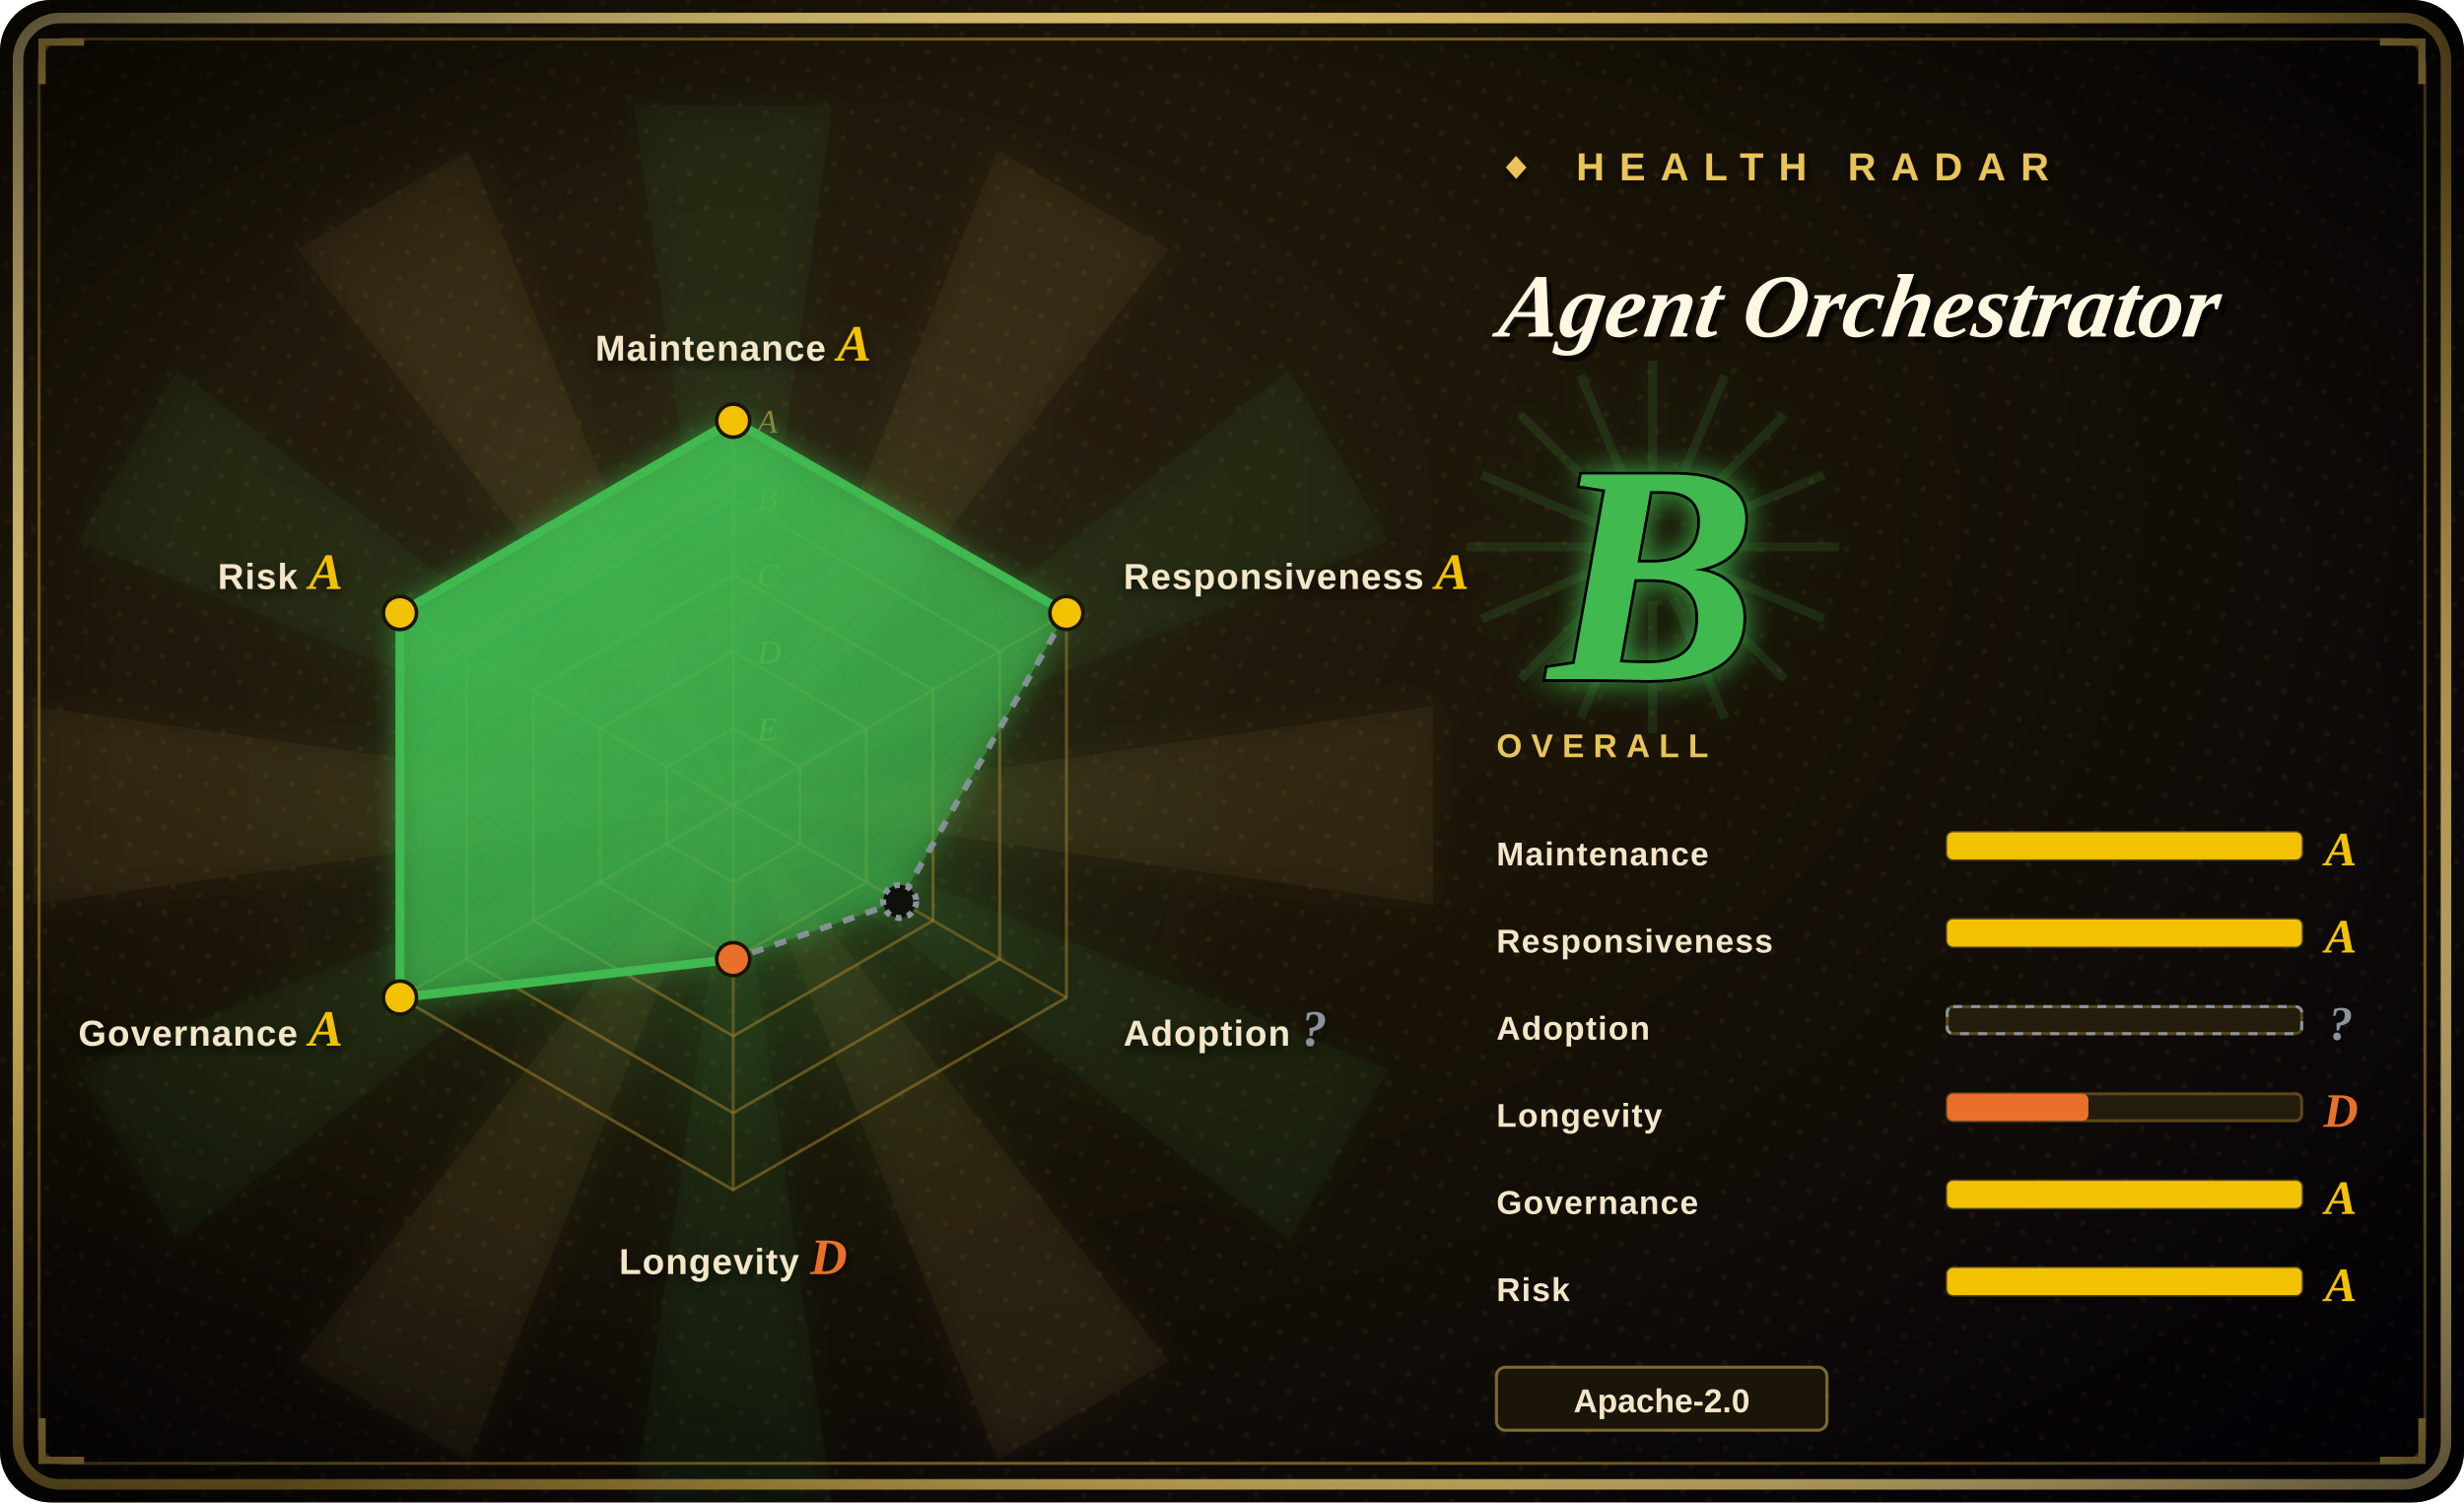
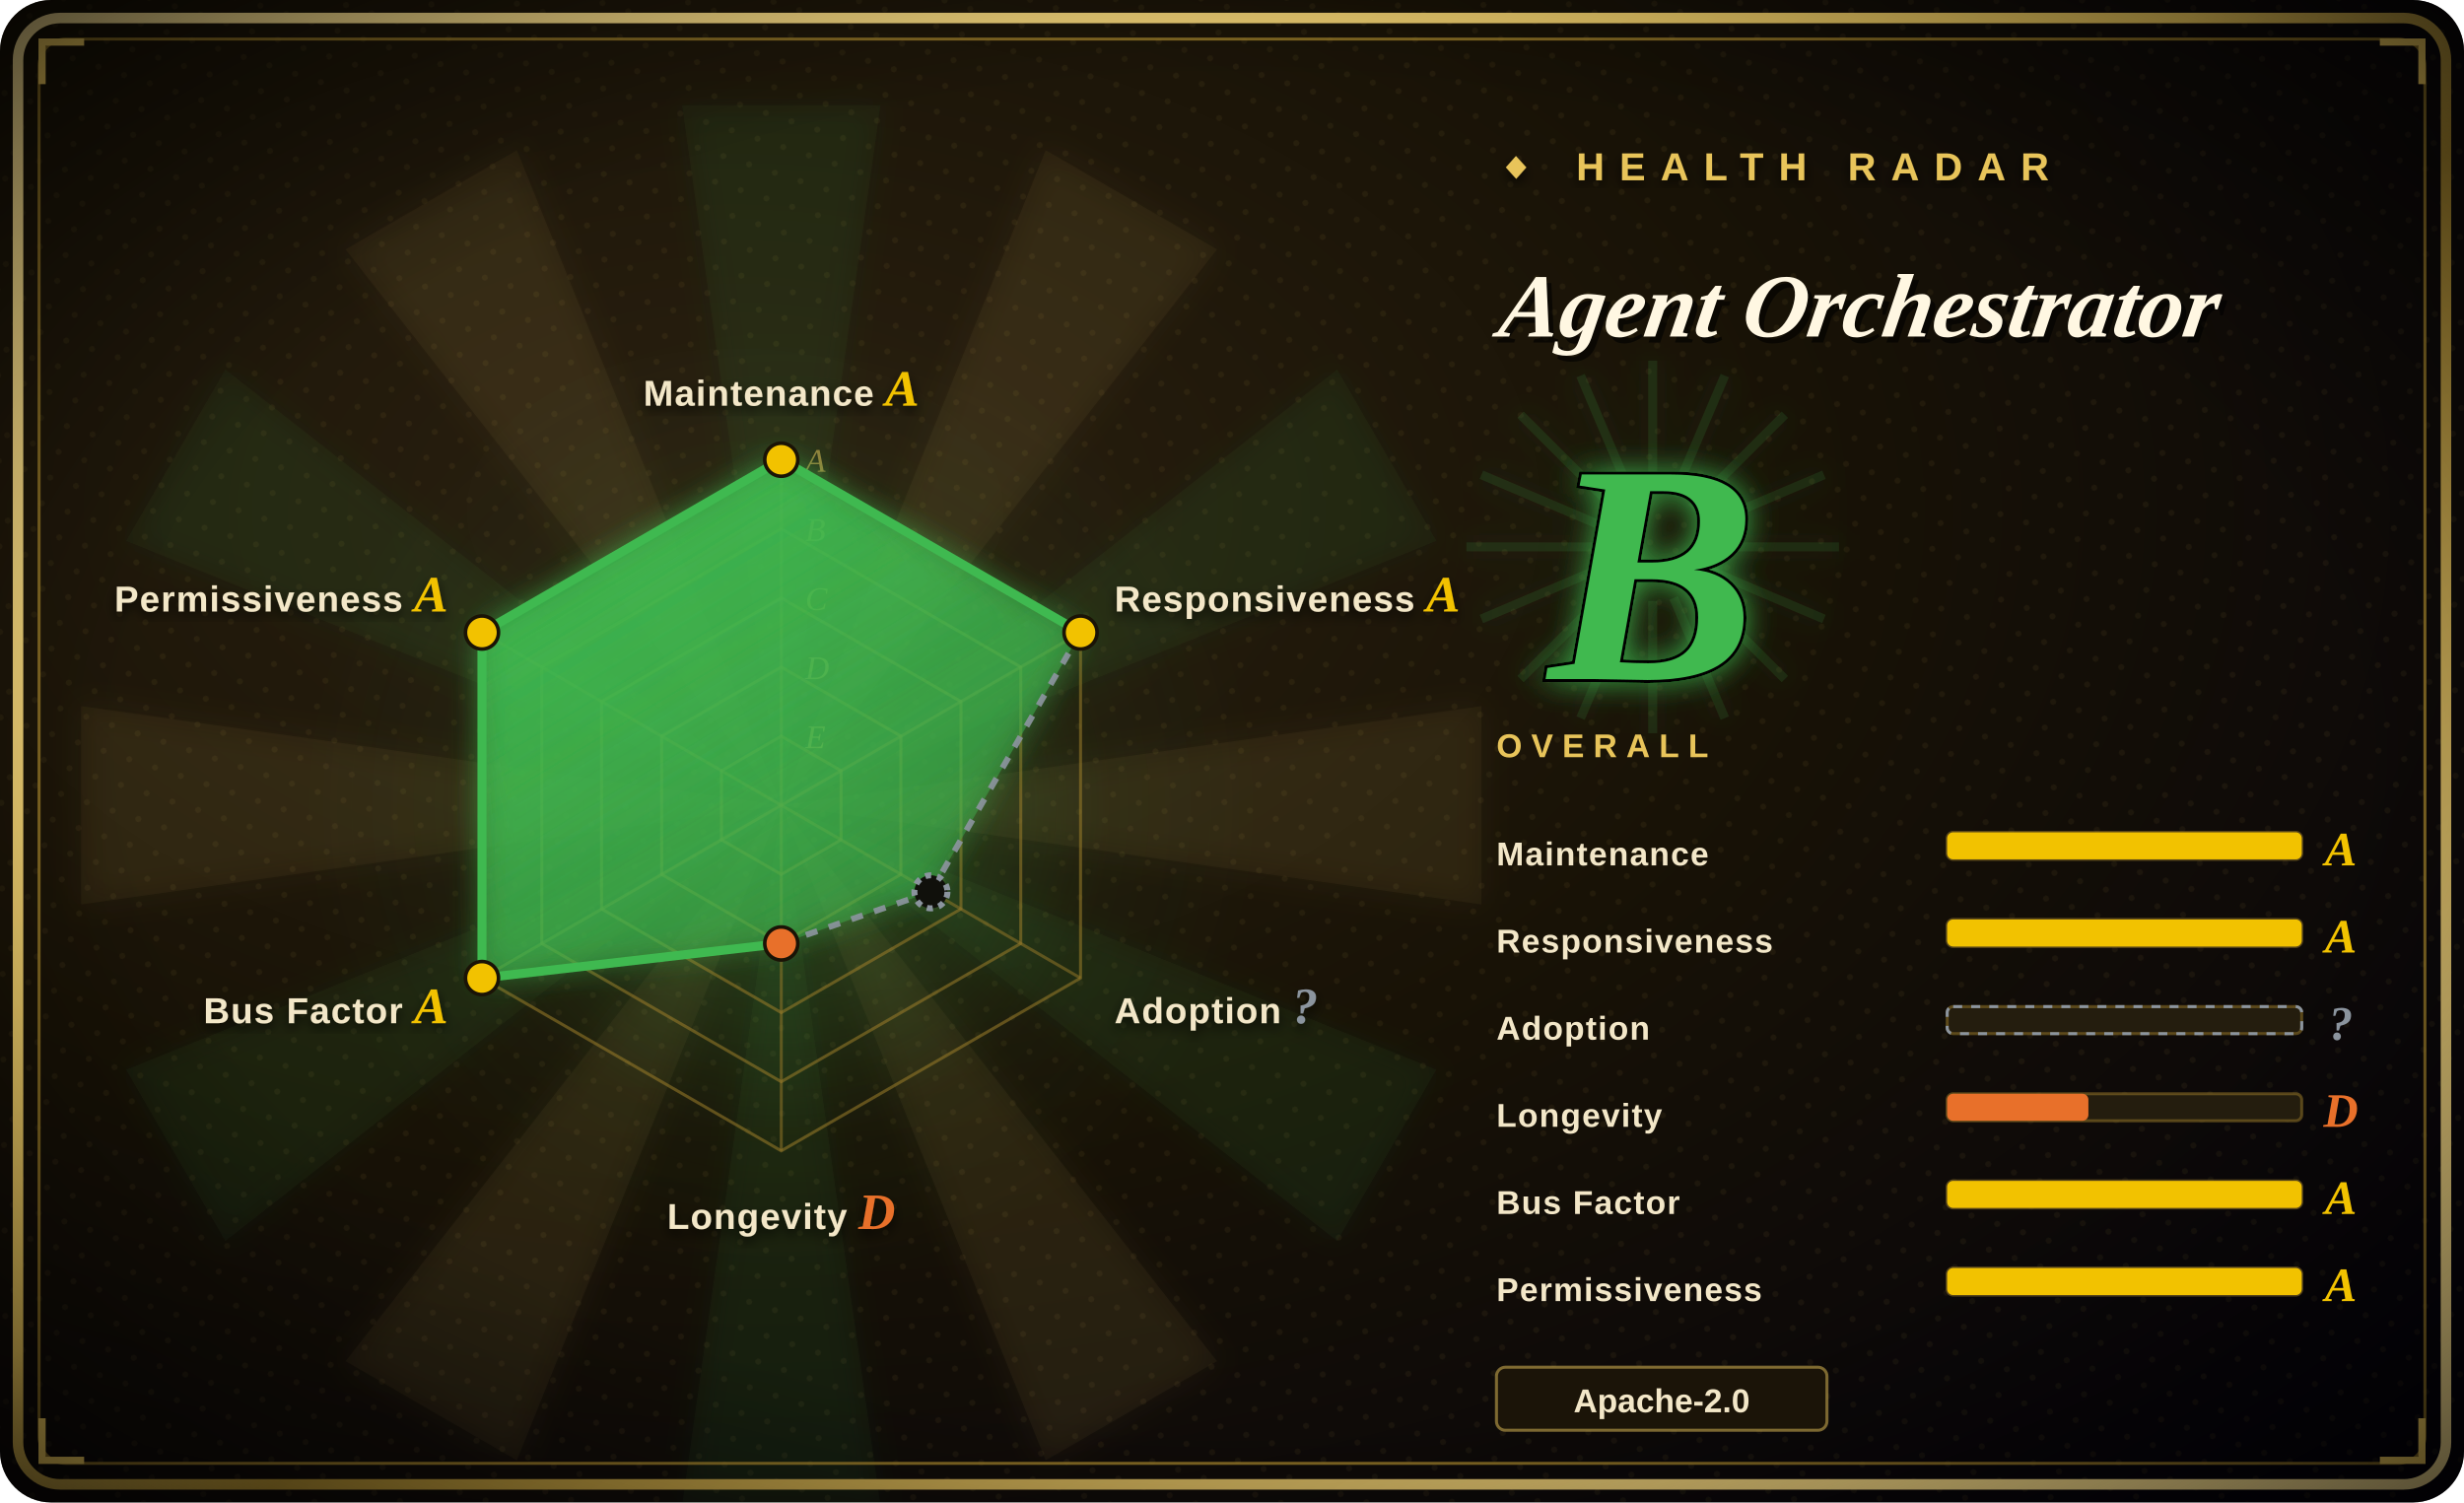
<svg xmlns="http://www.w3.org/2000/svg" width="820" height="500" viewBox="0 0 820 500">
  <defs>
    <radialGradient id="bg" cx="30%" cy="34%" r="90%">
      <stop offset="0%" stop-color="#2a2010" />
      <stop offset="48%" stop-color="#181206" />
      <stop offset="100%" stop-color="#05030a" />
    </radialGradient>
    <radialGradient id="vig" cx="50%" cy="50%" r="72%">
      <stop offset="62%" stop-color="#000000" stop-opacity="0" />
      <stop offset="100%" stop-color="#000000" stop-opacity="0.72" />
    </radialGradient>
    <linearGradient id="frame" x1="0" y1="0" x2="1" y2="1">
      <stop offset="0%" stop-color="#f6dd92" />
      <stop offset="45%" stop-color="#E8C45A" />
      <stop offset="55%" stop-color="#9c7d2a" />
      <stop offset="100%" stop-color="#f6dd92" />
    </linearGradient>
    <linearGradient id="poly" x1="0" y1="0" x2="0.7" y2="1">
      <stop offset="0%" stop-color="#3FB950" stop-opacity="0.92" />
      <stop offset="100%" stop-color="#3FB950" stop-opacity="0.34" />
    </linearGradient>
    <radialGradient id="halo" cx="50%" cy="50%" r="50%">
      <stop offset="0%" stop-color="#3FB950" stop-opacity="0.34" />
      <stop offset="68%" stop-color="#3FB950" stop-opacity="0.04" />
      <stop offset="100%" stop-color="#3FB950" stop-opacity="0" />
    </radialGradient>
    <filter id="glow" x="-60%" y="-60%" width="220%" height="220%">
      <feGaussianBlur stdDeviation="5" result="b" />
      <feMerge>
        <feMergeNode in="b" />
        <feMergeNode in="SourceGraphic" />
      </feMerge>
    </filter>
    <filter id="soft" x="-30%" y="-30%" width="160%" height="160%">
      <feDropShadow dx="0" dy="2" stdDeviation="2" flood-color="#000" flood-opacity="0.7" />
    </filter>
    <pattern id="halftone" width="9" height="9" patternUnits="userSpaceOnUse" patternTransform="rotate(18)">
      <circle cx="2" cy="2" r="1" fill="#E8C45A" fill-opacity="0.06" />
    </pattern>
  </defs>
  <rect width="820" height="500" rx="17" fill="url(#bg)" />
  <rect width="820" height="500" rx="17" fill="url(#halftone)" />
  <g opacity="0.5" filter="url(#glow)">
-     <path d="M244,268 L477,235 L477,301 Z" fill="#E8C45A" fill-opacity="0.10" />
-     <path d="M244,268 L462,356 L429,413 Z" fill="#3FB950" fill-opacity="0.10" />
-     <path d="M244,268 L389,453 L332,486 Z" fill="#E8C45A" fill-opacity="0.10" />
-     <path d="M244,268 L277,501 L211,501 Z" fill="#3FB950" fill-opacity="0.10" />
-     <path d="M244,268 L156,486 L99,453 Z" fill="#E8C45A" fill-opacity="0.10" />
-     <path d="M244,268 L59,413 L26,356 Z" fill="#3FB950" fill-opacity="0.10" />
-     <path d="M244,268 L11,301 L11,235 Z" fill="#E8C45A" fill-opacity="0.10" />
-     <path d="M244,268 L26,180 L59,123 Z" fill="#3FB950" fill-opacity="0.10" />
-     <path d="M244,268 L99,83 L156,50 Z" fill="#E8C45A" fill-opacity="0.10" />
-     <path d="M244,268 L211,35 L277,35 Z" fill="#3FB950" fill-opacity="0.10" />
-     <path d="M244,268 L332,50 L389,83 Z" fill="#E8C45A" fill-opacity="0.10" />
-     <path d="M244,268 L429,123 L462,180 Z" fill="#3FB950" fill-opacity="0.10" />
+     <path d="M260,268 L493,235 L493,301 Z" fill="#E8C45A" fill-opacity="0.10" />
+     <path d="M260,268 L478,356 L445,413 Z" fill="#3FB950" fill-opacity="0.10" />
+     <path d="M260,268 L405,453 L348,486 Z" fill="#E8C45A" fill-opacity="0.10" />
+     <path d="M260,268 L293,501 L227,501 Z" fill="#3FB950" fill-opacity="0.10" />
+     <path d="M260,268 L172,486 L115,453 Z" fill="#E8C45A" fill-opacity="0.10" />
+     <path d="M260,268 L75,413 L42,356 Z" fill="#3FB950" fill-opacity="0.10" />
+     <path d="M260,268 L27,301 L27,235 Z" fill="#E8C45A" fill-opacity="0.10" />
+     <path d="M260,268 L42,180 L75,123 Z" fill="#3FB950" fill-opacity="0.10" />
+     <path d="M260,268 L115,83 L172,50 Z" fill="#E8C45A" fill-opacity="0.10" />
+     <path d="M260,268 L227,35 L293,35 Z" fill="#3FB950" fill-opacity="0.10" />
+     <path d="M260,268 L348,50 L405,83 Z" fill="#E8C45A" fill-opacity="0.10" />
+     <path d="M260,268 L445,123 L478,180 Z" fill="#3FB950" fill-opacity="0.10" />
  </g>
-   <circle cx="244" cy="268" r="174" fill="url(#halo)" />
+   <circle cx="260" cy="268" r="161" fill="url(#halo)" />
  <rect x="6" y="6" width="808" height="488" rx="14" fill="none" stroke="url(#frame)" stroke-width="3.5" />
  <rect x="13" y="13" width="794" height="474" rx="9" fill="none" stroke="#9c7d2a" stroke-width="1" stroke-opacity="0.8" />
  <path d="M14,28 L14,14 L28,14" fill="none" stroke="#E8C45A" stroke-width="2.4" />
  <path d="M806,28 L806,14 L792,14" fill="none" stroke="#E8C45A" stroke-width="2.4" />
  <path d="M14,472 L14,486 L28,486" fill="none" stroke="#E8C45A" stroke-width="2.4" />
  <path d="M806,472 L806,486 L792,486" fill="none" stroke="#E8C45A" stroke-width="2.4" />
  <rect width="820" height="500" rx="17" fill="url(#vig)" />
-   <polygon points="244.0,140.0 354.9,204.0 354.9,332.0 244.0,396.0 133.1,332.0 133.1,204.0" fill="none" stroke="#9c7d2a" stroke-opacity="0.55" stroke-width="1" />
-   <polygon points="244.0,165.6 332.7,216.8 332.7,319.2 244.0,370.4 155.3,319.2 155.3,216.8" fill="none" stroke="#9c7d2a" stroke-opacity="0.55" stroke-width="1" />
-   <polygon points="244.0,191.2 310.5,229.6 310.5,306.4 244.0,344.8 177.5,306.4 177.5,229.6" fill="none" stroke="#9c7d2a" stroke-opacity="0.55" stroke-width="1" />
-   <polygon points="244.0,216.8 288.3,242.4 288.3,293.6 244.0,319.2 199.7,293.6 199.7,242.4" fill="none" stroke="#9c7d2a" stroke-opacity="0.55" stroke-width="1" />
-   <polygon points="244.0,242.4 266.2,255.2 266.2,280.8 244.0,293.6 221.8,280.8 221.8,255.2" fill="none" stroke="#9c7d2a" stroke-opacity="0.55" stroke-width="1" />
-   <line x1="244" y1="268" x2="244.0" y2="140.0" stroke="#9c7d2a" stroke-opacity="0.5" stroke-width="1" />
-   <line x1="244" y1="268" x2="354.9" y2="204.0" stroke="#9c7d2a" stroke-opacity="0.5" stroke-width="1" />
-   <line x1="244" y1="268" x2="354.9" y2="332.0" stroke="#9c7d2a" stroke-opacity="0.5" stroke-width="1" />
-   <line x1="244" y1="268" x2="244.0" y2="396.0" stroke="#9c7d2a" stroke-opacity="0.5" stroke-width="1" />
-   <line x1="244" y1="268" x2="133.1" y2="332.0" stroke="#9c7d2a" stroke-opacity="0.5" stroke-width="1" />
-   <line x1="244" y1="268" x2="133.1" y2="204.0" stroke="#9c7d2a" stroke-opacity="0.5" stroke-width="1" />
-   <text x="252" y="144.0" font-size="11" font-style="italic" fill="#E8C45A" fill-opacity="0.55" font-family="'Georgia','Times New Roman',serif">A</text>
-   <text x="252" y="169.6" font-size="11" font-style="italic" fill="#E8C45A" fill-opacity="0.55" font-family="'Georgia','Times New Roman',serif">B</text>
-   <text x="252" y="195.2" font-size="11" font-style="italic" fill="#E8C45A" fill-opacity="0.55" font-family="'Georgia','Times New Roman',serif">C</text>
-   <text x="252" y="220.8" font-size="11" font-style="italic" fill="#E8C45A" fill-opacity="0.55" font-family="'Georgia','Times New Roman',serif">D</text>
-   <text x="252" y="246.4" font-size="11" font-style="italic" fill="#E8C45A" fill-opacity="0.55" font-family="'Georgia','Times New Roman',serif">E</text>
-   <polygon points="244.0,140.0 354.9,204.0 299.4,300.0 244.0,319.2 133.1,332.0 133.1,204.0" fill="url(#poly)" filter="url(#glow)" />
-   <line x1="244.0" y1="140.0" x2="354.9" y2="204.0" stroke="#3FB950" stroke-width="3" />
-   <line x1="354.9" y1="204.0" x2="299.4" y2="300.0" stroke="#8B949E" stroke-width="2" stroke-dasharray="4 4" stroke-opacity="0.92" />
-   <line x1="299.4" y1="300.0" x2="244.0" y2="319.2" stroke="#8B949E" stroke-width="2" stroke-dasharray="4 4" stroke-opacity="0.92" />
-   <line x1="244.0" y1="319.2" x2="133.1" y2="332.0" stroke="#3FB950" stroke-width="3" />
-   <line x1="133.1" y1="332.0" x2="133.1" y2="204.0" stroke="#3FB950" stroke-width="3" />
-   <line x1="133.1" y1="204.0" x2="244.0" y2="140.0" stroke="#3FB950" stroke-width="3" />
-   <circle cx="244.0" cy="140.0" r="5.5" fill="#F2C200" stroke="#1a1306" stroke-width="1.2" />
-   <circle cx="354.9" cy="204.0" r="5.5" fill="#F2C200" stroke="#1a1306" stroke-width="1.2" />
-   <circle cx="299.4" cy="300.0" r="5.5" fill="#10100b" stroke="#8B949E" stroke-width="2" stroke-dasharray="2 2" />
-   <circle cx="244.0" cy="319.2" r="5.5" fill="#E8702A" stroke="#1a1306" stroke-width="1.2" />
-   <circle cx="133.1" cy="332.0" r="5.5" fill="#F2C200" stroke="#1a1306" stroke-width="1.2" />
-   <circle cx="133.1" cy="204.0" r="5.5" fill="#F2C200" stroke="#1a1306" stroke-width="1.2" />
-   <text x="244.0" y="120.0" font-size="12" font-weight="900" fill="#f3e7c8" text-anchor="middle" font-family="'Arial Black','Helvetica Neue',Arial,sans-serif" letter-spacing="0.4" filter="url(#soft)">Maintenance <tspan fill="#F2C200" font-family="'Georgia','Times New Roman',serif" font-style="italic" font-size="17">A</tspan>
+   <polygon points="260.0,153.0 359.6,210.5 359.6,325.5 260.0,383.0 160.4,325.5 160.4,210.5" fill="none" stroke="#9c7d2a" stroke-opacity="0.55" stroke-width="1" />
+   <polygon points="260.0,176.0 339.7,222.0 339.7,314.0 260.0,360.0 180.3,314.0 180.3,222.0" fill="none" stroke="#9c7d2a" stroke-opacity="0.55" stroke-width="1" />
+   <polygon points="260.0,199.0 319.8,233.5 319.8,302.5 260.0,337.0 200.2,302.5 200.2,233.5" fill="none" stroke="#9c7d2a" stroke-opacity="0.55" stroke-width="1" />
+   <polygon points="260.0,222.0 299.8,245.0 299.8,291.0 260.0,314.0 220.2,291.0 220.2,245.0" fill="none" stroke="#9c7d2a" stroke-opacity="0.55" stroke-width="1" />
+   <polygon points="260.0,245.0 279.9,256.5 279.9,279.5 260.0,291.0 240.1,279.5 240.1,256.5" fill="none" stroke="#9c7d2a" stroke-opacity="0.55" stroke-width="1" />
+   <line x1="260" y1="268" x2="260.0" y2="153.0" stroke="#9c7d2a" stroke-opacity="0.5" stroke-width="1" />
+   <line x1="260" y1="268" x2="359.6" y2="210.5" stroke="#9c7d2a" stroke-opacity="0.5" stroke-width="1" />
+   <line x1="260" y1="268" x2="359.6" y2="325.5" stroke="#9c7d2a" stroke-opacity="0.5" stroke-width="1" />
+   <line x1="260" y1="268" x2="260.0" y2="383.0" stroke="#9c7d2a" stroke-opacity="0.5" stroke-width="1" />
+   <line x1="260" y1="268" x2="160.4" y2="325.5" stroke="#9c7d2a" stroke-opacity="0.5" stroke-width="1" />
+   <line x1="260" y1="268" x2="160.4" y2="210.5" stroke="#9c7d2a" stroke-opacity="0.5" stroke-width="1" />
+   <text x="268" y="157.0" font-size="11" font-style="italic" fill="#E8C45A" fill-opacity="0.55" font-family="'Georgia','Times New Roman',serif">A</text>
+   <text x="268" y="180.0" font-size="11" font-style="italic" fill="#E8C45A" fill-opacity="0.55" font-family="'Georgia','Times New Roman',serif">B</text>
+   <text x="268" y="203.0" font-size="11" font-style="italic" fill="#E8C45A" fill-opacity="0.55" font-family="'Georgia','Times New Roman',serif">C</text>
+   <text x="268" y="226.0" font-size="11" font-style="italic" fill="#E8C45A" fill-opacity="0.55" font-family="'Georgia','Times New Roman',serif">D</text>
+   <text x="268" y="249.0" font-size="11" font-style="italic" fill="#E8C45A" fill-opacity="0.55" font-family="'Georgia','Times New Roman',serif">E</text>
+   <polygon points="260.0,153.0 359.6,210.5 309.8,296.8 260.0,314.0 160.4,325.5 160.4,210.5" fill="url(#poly)" filter="url(#glow)" />
+   <line x1="260.0" y1="153.0" x2="359.6" y2="210.5" stroke="#3FB950" stroke-width="3" />
+   <line x1="359.6" y1="210.5" x2="309.8" y2="296.8" stroke="#8B949E" stroke-width="2" stroke-dasharray="4 4" stroke-opacity="0.92" />
+   <line x1="309.8" y1="296.8" x2="260.0" y2="314.0" stroke="#8B949E" stroke-width="2" stroke-dasharray="4 4" stroke-opacity="0.92" />
+   <line x1="260.0" y1="314.0" x2="160.4" y2="325.5" stroke="#3FB950" stroke-width="3" />
+   <line x1="160.4" y1="325.5" x2="160.4" y2="210.5" stroke="#3FB950" stroke-width="3" />
+   <line x1="160.4" y1="210.5" x2="260.0" y2="153.0" stroke="#3FB950" stroke-width="3" />
+   <circle cx="260.0" cy="153.0" r="5.5" fill="#F2C200" stroke="#1a1306" stroke-width="1.2" />
+   <circle cx="359.6" cy="210.5" r="5.5" fill="#F2C200" stroke="#1a1306" stroke-width="1.2" />
+   <circle cx="309.8" cy="296.8" r="5.5" fill="#10100b" stroke="#8B949E" stroke-width="2" stroke-dasharray="2 2" />
+   <circle cx="260.0" cy="314.0" r="5.5" fill="#E8702A" stroke="#1a1306" stroke-width="1.2" />
+   <circle cx="160.4" cy="325.5" r="5.5" fill="#F2C200" stroke="#1a1306" stroke-width="1.2" />
+   <circle cx="160.4" cy="210.5" r="5.5" fill="#F2C200" stroke="#1a1306" stroke-width="1.2" />
+   <text x="260.0" y="135.0" font-size="12" font-weight="900" fill="#f3e7c8" text-anchor="middle" font-family="'Arial Black','Helvetica Neue',Arial,sans-serif" letter-spacing="0.4" filter="url(#soft)">Maintenance <tspan fill="#F2C200" font-family="'Georgia','Times New Roman',serif" font-style="italic" font-size="17">A</tspan>
  </text>
-   <text x="373.9" y="196.0" font-size="12" font-weight="900" fill="#f3e7c8" text-anchor="start" font-family="'Arial Black','Helvetica Neue',Arial,sans-serif" letter-spacing="0.4" filter="url(#soft)">Responsiveness <tspan fill="#F2C200" font-family="'Georgia','Times New Roman',serif" font-style="italic" font-size="17">A</tspan>
+   <text x="370.9" y="203.5" font-size="12" font-weight="900" fill="#f3e7c8" text-anchor="start" font-family="'Arial Black','Helvetica Neue',Arial,sans-serif" letter-spacing="0.4" filter="url(#soft)">Responsiveness <tspan fill="#F2C200" font-family="'Georgia','Times New Roman',serif" font-style="italic" font-size="17">A</tspan>
  </text>
-   <text x="373.9" y="348.0" font-size="12" font-weight="900" fill="#f3e7c8" text-anchor="start" font-family="'Arial Black','Helvetica Neue',Arial,sans-serif" letter-spacing="0.4" filter="url(#soft)">Adoption <tspan fill="#8B949E" font-family="'Georgia','Times New Roman',serif" font-style="italic" font-size="17">?</tspan>
+   <text x="370.9" y="340.5" font-size="12" font-weight="900" fill="#f3e7c8" text-anchor="start" font-family="'Arial Black','Helvetica Neue',Arial,sans-serif" letter-spacing="0.4" filter="url(#soft)">Adoption <tspan fill="#8B949E" font-family="'Georgia','Times New Roman',serif" font-style="italic" font-size="17">?</tspan>
  </text>
-   <text x="244.0" y="424.0" font-size="12" font-weight="900" fill="#f3e7c8" text-anchor="middle" font-family="'Arial Black','Helvetica Neue',Arial,sans-serif" letter-spacing="0.4" filter="url(#soft)">Longevity <tspan fill="#E8702A" font-family="'Georgia','Times New Roman',serif" font-style="italic" font-size="17">D</tspan>
+   <text x="260.0" y="409.0" font-size="12" font-weight="900" fill="#f3e7c8" text-anchor="middle" font-family="'Arial Black','Helvetica Neue',Arial,sans-serif" letter-spacing="0.4" filter="url(#soft)">Longevity <tspan fill="#E8702A" font-family="'Georgia','Times New Roman',serif" font-style="italic" font-size="17">D</tspan>
  </text>
-   <text x="114.1" y="348.0" font-size="12" font-weight="900" fill="#f3e7c8" text-anchor="end" font-family="'Arial Black','Helvetica Neue',Arial,sans-serif" letter-spacing="0.4" filter="url(#soft)">Governance <tspan fill="#F2C200" font-family="'Georgia','Times New Roman',serif" font-style="italic" font-size="17">A</tspan>
+   <text x="149.1" y="340.5" font-size="12" font-weight="900" fill="#f3e7c8" text-anchor="end" font-family="'Arial Black','Helvetica Neue',Arial,sans-serif" letter-spacing="0.4" filter="url(#soft)">Bus Factor <tspan fill="#F2C200" font-family="'Georgia','Times New Roman',serif" font-style="italic" font-size="17">A</tspan>
  </text>
-   <text x="114.1" y="196.0" font-size="12" font-weight="900" fill="#f3e7c8" text-anchor="end" font-family="'Arial Black','Helvetica Neue',Arial,sans-serif" letter-spacing="0.4" filter="url(#soft)">Risk <tspan fill="#F2C200" font-family="'Georgia','Times New Roman',serif" font-style="italic" font-size="17">A</tspan>
+   <text x="149.1" y="203.5" font-size="12" font-weight="900" fill="#f3e7c8" text-anchor="end" font-family="'Arial Black','Helvetica Neue',Arial,sans-serif" letter-spacing="0.4" filter="url(#soft)">Permissiveness <tspan fill="#F2C200" font-family="'Georgia','Times New Roman',serif" font-style="italic" font-size="17">A</tspan>
  </text>
  <text x="498" y="60" font-size="13" letter-spacing="5" fill="#E8C45A" font-weight="900" font-family="'Arial Black','Helvetica Neue',Arial,sans-serif" filter="url(#soft)">◆ HEALTH RADAR</text>
  <g transform="translate(498,112) skewX(-9)">
    <text x="2" y="2" font-size="30" font-weight="900" font-style="italic" fill="#000" fill-opacity="0.6" font-family="'Georgia','Times New Roman',serif">Agent Orchestrator</text>
    <text x="0" y="0" font-size="30" font-weight="900" font-style="italic" fill="#fff7e2" font-family="'Georgia','Times New Roman',serif">Agent Orchestrator</text>
  </g>
  <line x1="498" y1="124" x2="648" y2="124" stroke="url(#frame)" stroke-width="2" />
  <g opacity="0.85" filter="url(#glow)">
    <line x1="568" y1="182" x2="612" y2="182" stroke="#3FB950" stroke-opacity="0.16" stroke-width="3" />
    <line x1="567" y1="189" x2="607" y2="206" stroke="#3FB950" stroke-opacity="0.16" stroke-width="3" />
    <line x1="563" y1="195" x2="594" y2="226" stroke="#3FB950" stroke-opacity="0.16" stroke-width="3" />
    <line x1="557" y1="199" x2="574" y2="239" stroke="#3FB950" stroke-opacity="0.16" stroke-width="3" />
    <line x1="550" y1="200" x2="550" y2="244" stroke="#3FB950" stroke-opacity="0.16" stroke-width="3" />
    <line x1="543" y1="199" x2="526" y2="239" stroke="#3FB950" stroke-opacity="0.16" stroke-width="3" />
    <line x1="537" y1="195" x2="506" y2="226" stroke="#3FB950" stroke-opacity="0.16" stroke-width="3" />
    <line x1="533" y1="189" x2="493" y2="206" stroke="#3FB950" stroke-opacity="0.16" stroke-width="3" />
    <line x1="532" y1="182" x2="488" y2="182" stroke="#3FB950" stroke-opacity="0.16" stroke-width="3" />
    <line x1="533" y1="175" x2="493" y2="158" stroke="#3FB950" stroke-opacity="0.16" stroke-width="3" />
    <line x1="537" y1="169" x2="506" y2="138" stroke="#3FB950" stroke-opacity="0.16" stroke-width="3" />
    <line x1="543" y1="165" x2="526" y2="125" stroke="#3FB950" stroke-opacity="0.16" stroke-width="3" />
    <line x1="550" y1="164" x2="550" y2="120" stroke="#3FB950" stroke-opacity="0.16" stroke-width="3" />
    <line x1="557" y1="165" x2="574" y2="125" stroke="#3FB950" stroke-opacity="0.16" stroke-width="3" />
    <line x1="563" y1="169" x2="594" y2="138" stroke="#3FB950" stroke-opacity="0.16" stroke-width="3" />
    <line x1="567" y1="175" x2="607" y2="158" stroke="#3FB950" stroke-opacity="0.16" stroke-width="3" />
  </g>
  <text x="550" y="226" font-size="104" font-weight="900" font-style="italic" text-anchor="middle" fill="#3FB950" stroke="#000" stroke-width="2" paint-order="stroke" font-family="'Georgia','Times New Roman',serif" filter="url(#glow)">B</text>
  <text x="498" y="252" font-size="11" letter-spacing="3" fill="#E8C45A" font-family="'Arial Black','Helvetica Neue',Arial,sans-serif" font-weight="900">OVERALL</text>
  <text x="498" y="288" font-size="11" font-weight="900" fill="#f3e7c8" font-family="'Arial Black','Helvetica Neue',Arial,sans-serif" letter-spacing="0.4">Maintenance</text>
  <rect x="648" y="277" width="118" height="9" rx="2" fill="#241d0e" stroke="#9c7d2a" stroke-opacity="0.5" />
  <rect x="648" y="277" width="118" height="9" rx="2" fill="#F2C200" />
  <text x="779" y="288" font-size="16" font-weight="900" font-style="italic" fill="#F2C200" font-family="'Georgia','Times New Roman',serif" text-anchor="middle">A</text>
  <text x="498" y="317" font-size="11" font-weight="900" fill="#f3e7c8" font-family="'Arial Black','Helvetica Neue',Arial,sans-serif" letter-spacing="0.4">Responsiveness</text>
  <rect x="648" y="306" width="118" height="9" rx="2" fill="#241d0e" stroke="#9c7d2a" stroke-opacity="0.5" />
  <rect x="648" y="306" width="118" height="9" rx="2" fill="#F2C200" />
  <text x="779" y="317" font-size="16" font-weight="900" font-style="italic" fill="#F2C200" font-family="'Georgia','Times New Roman',serif" text-anchor="middle">A</text>
  <text x="498" y="346" font-size="11" font-weight="900" fill="#f3e7c8" font-family="'Arial Black','Helvetica Neue',Arial,sans-serif" letter-spacing="0.4">Adoption</text>
  <rect x="648" y="335" width="118" height="9" rx="2" fill="#241d0e" stroke="#9c7d2a" stroke-opacity="0.5" />
  <rect x="648" y="335" width="118" height="9" rx="2" fill="none" stroke="#8B949E" stroke-dasharray="3 3" />
  <text x="779" y="346" font-size="16" font-weight="900" font-style="italic" fill="#8B949E" font-family="'Georgia','Times New Roman',serif" text-anchor="middle">?</text>
  <text x="498" y="375" font-size="11" font-weight="900" fill="#f3e7c8" font-family="'Arial Black','Helvetica Neue',Arial,sans-serif" letter-spacing="0.4">Longevity</text>
  <rect x="648" y="364" width="118" height="9" rx="2" fill="#241d0e" stroke="#9c7d2a" stroke-opacity="0.5" />
  <rect x="648" y="364" width="47" height="9" rx="2" fill="#E8702A" />
  <text x="779" y="375" font-size="16" font-weight="900" font-style="italic" fill="#E8702A" font-family="'Georgia','Times New Roman',serif" text-anchor="middle">D</text>
-   <text x="498" y="404" font-size="11" font-weight="900" fill="#f3e7c8" font-family="'Arial Black','Helvetica Neue',Arial,sans-serif" letter-spacing="0.4">Governance</text>
+   <text x="498" y="404" font-size="11" font-weight="900" fill="#f3e7c8" font-family="'Arial Black','Helvetica Neue',Arial,sans-serif" letter-spacing="0.4">Bus Factor</text>
  <rect x="648" y="393" width="118" height="9" rx="2" fill="#241d0e" stroke="#9c7d2a" stroke-opacity="0.5" />
  <rect x="648" y="393" width="118" height="9" rx="2" fill="#F2C200" />
  <text x="779" y="404" font-size="16" font-weight="900" font-style="italic" fill="#F2C200" font-family="'Georgia','Times New Roman',serif" text-anchor="middle">A</text>
-   <text x="498" y="433" font-size="11" font-weight="900" fill="#f3e7c8" font-family="'Arial Black','Helvetica Neue',Arial,sans-serif" letter-spacing="0.4">Risk</text>
+   <text x="498" y="433" font-size="11" font-weight="900" fill="#f3e7c8" font-family="'Arial Black','Helvetica Neue',Arial,sans-serif" letter-spacing="0.4">Permissiveness</text>
  <rect x="648" y="422" width="118" height="9" rx="2" fill="#241d0e" stroke="#9c7d2a" stroke-opacity="0.5" />
  <rect x="648" y="422" width="118" height="9" rx="2" fill="#F2C200" />
  <text x="779" y="433" font-size="16" font-weight="900" font-style="italic" fill="#F2C200" font-family="'Georgia','Times New Roman',serif" text-anchor="middle">A</text>
  <rect x="498" y="455" width="110" height="21" rx="3" fill="#1b1408" stroke="#E8C45A" stroke-opacity="0.5" />
  <text x="553.0" y="470" font-size="11" font-weight="700" fill="#f3e7c8" text-anchor="middle" font-family="'Arial Black','Helvetica Neue',Arial,sans-serif">Apache-2.0</text>
</svg>
